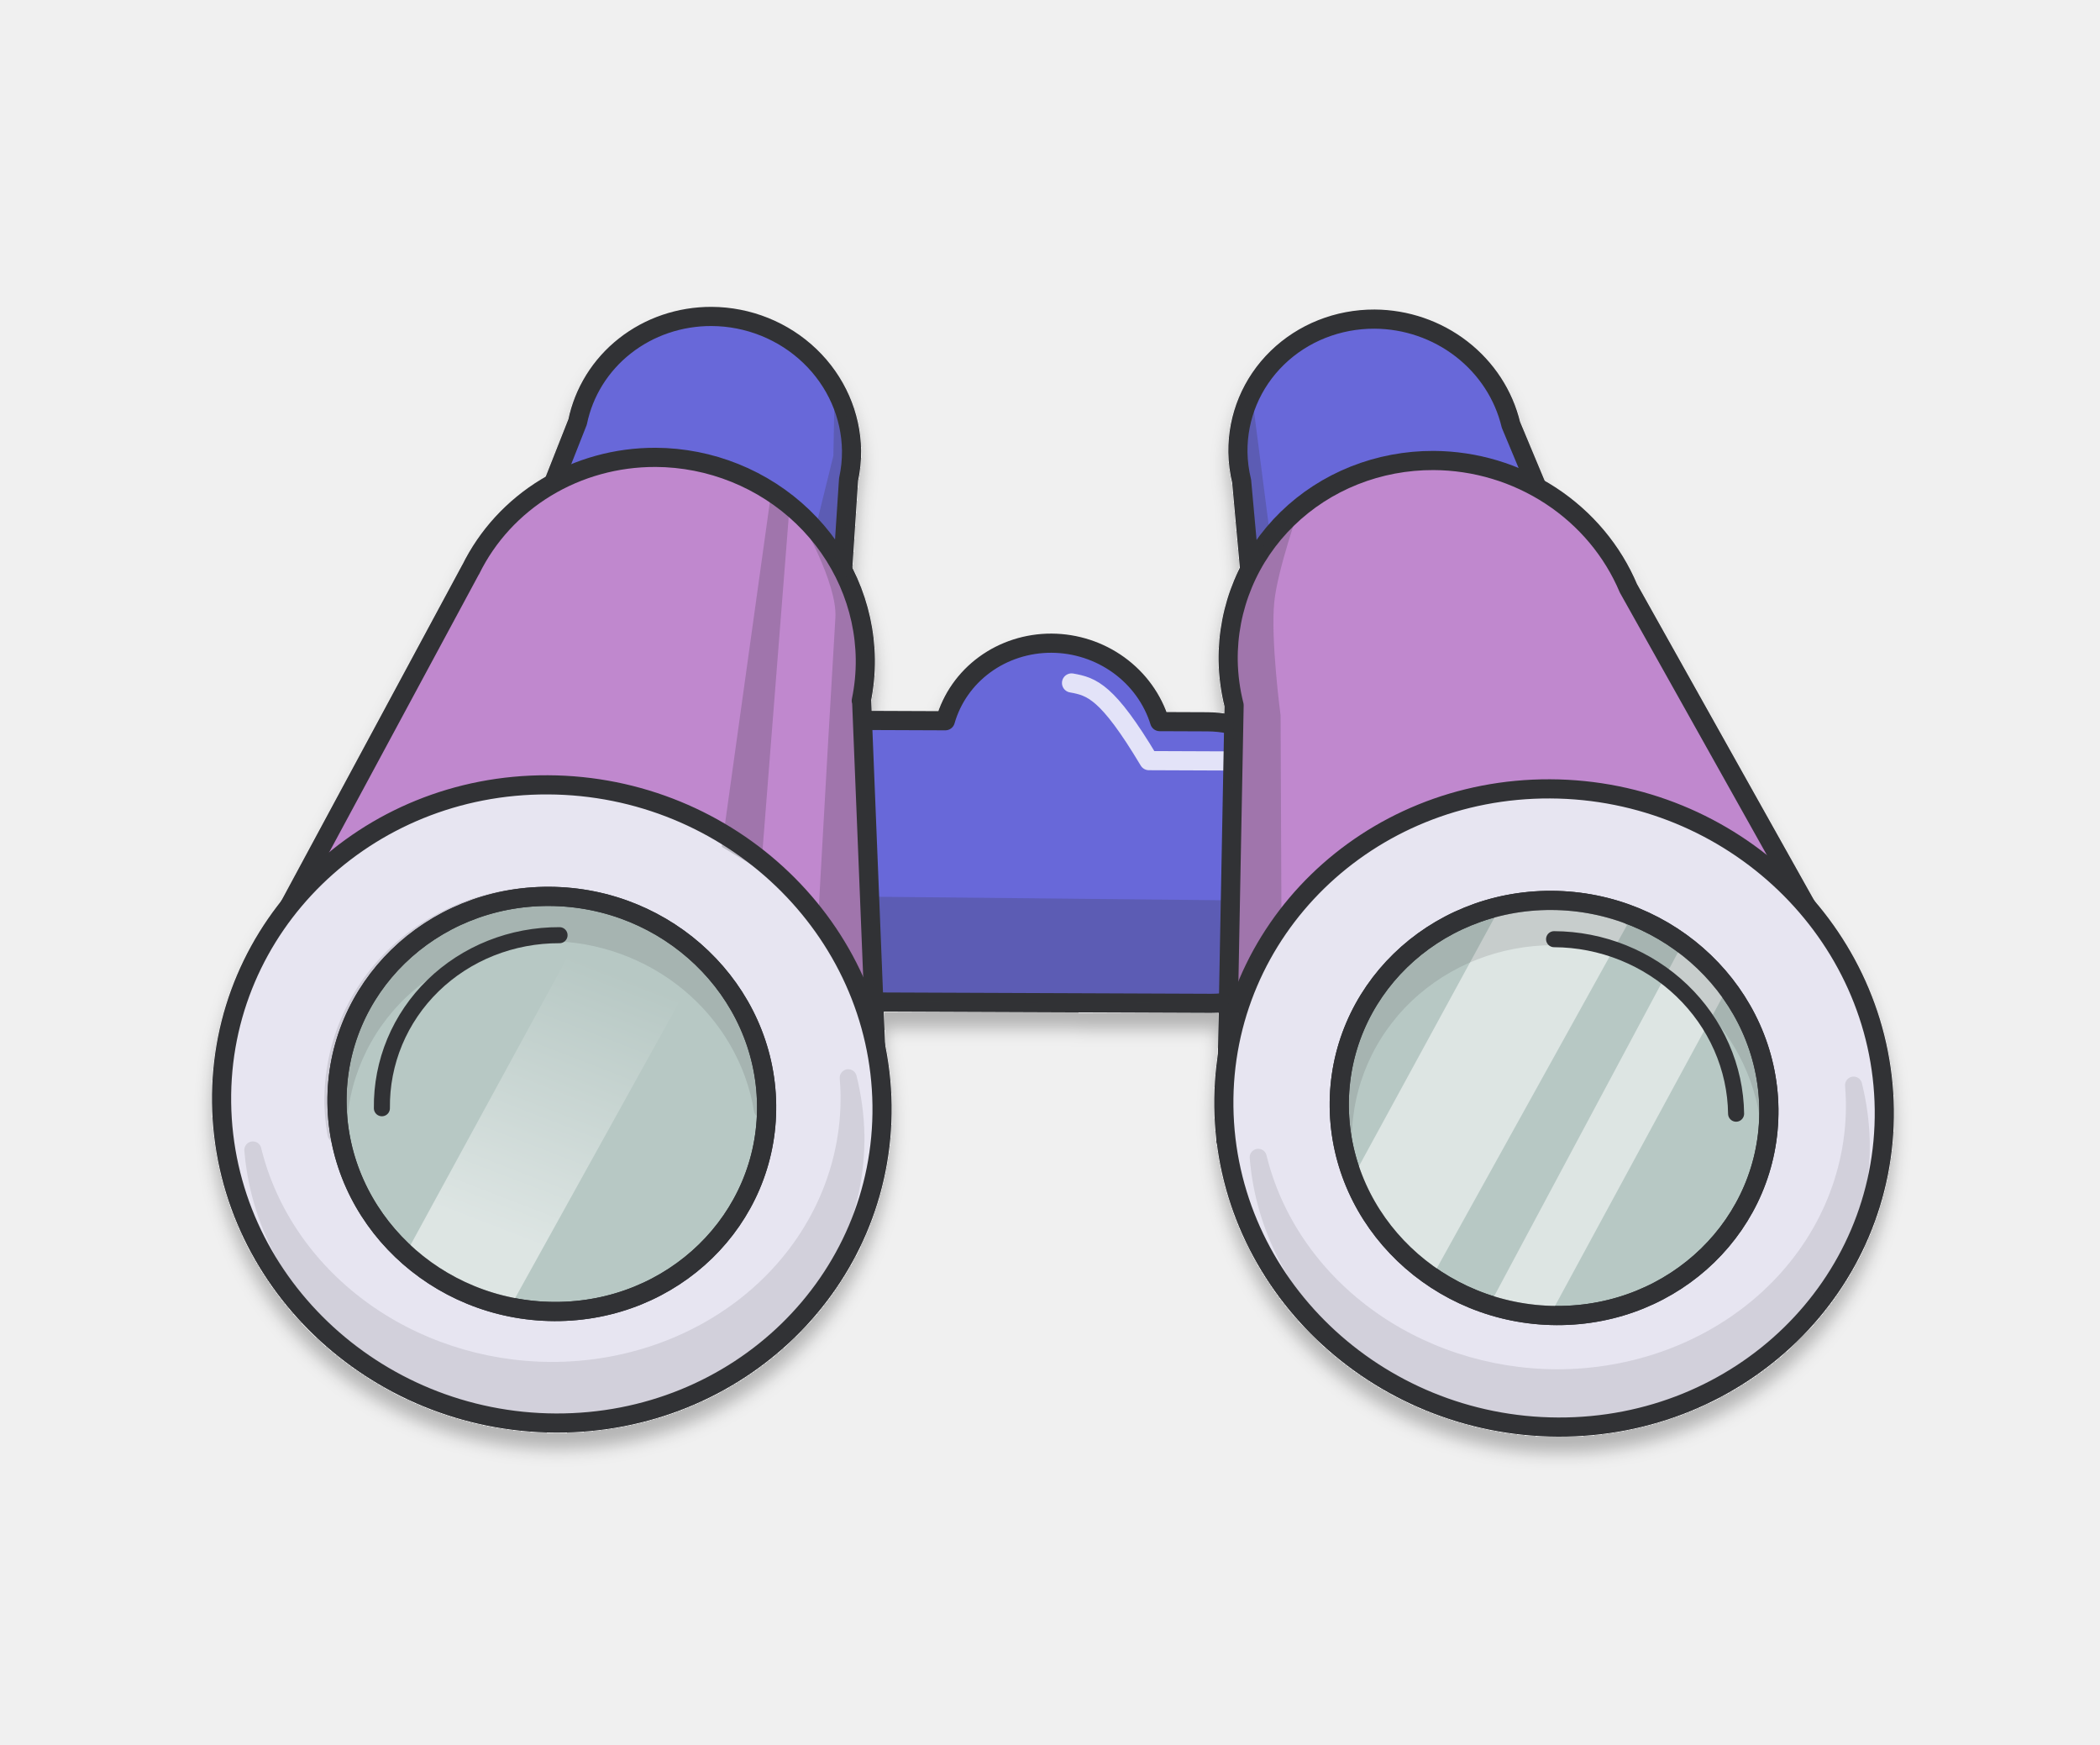
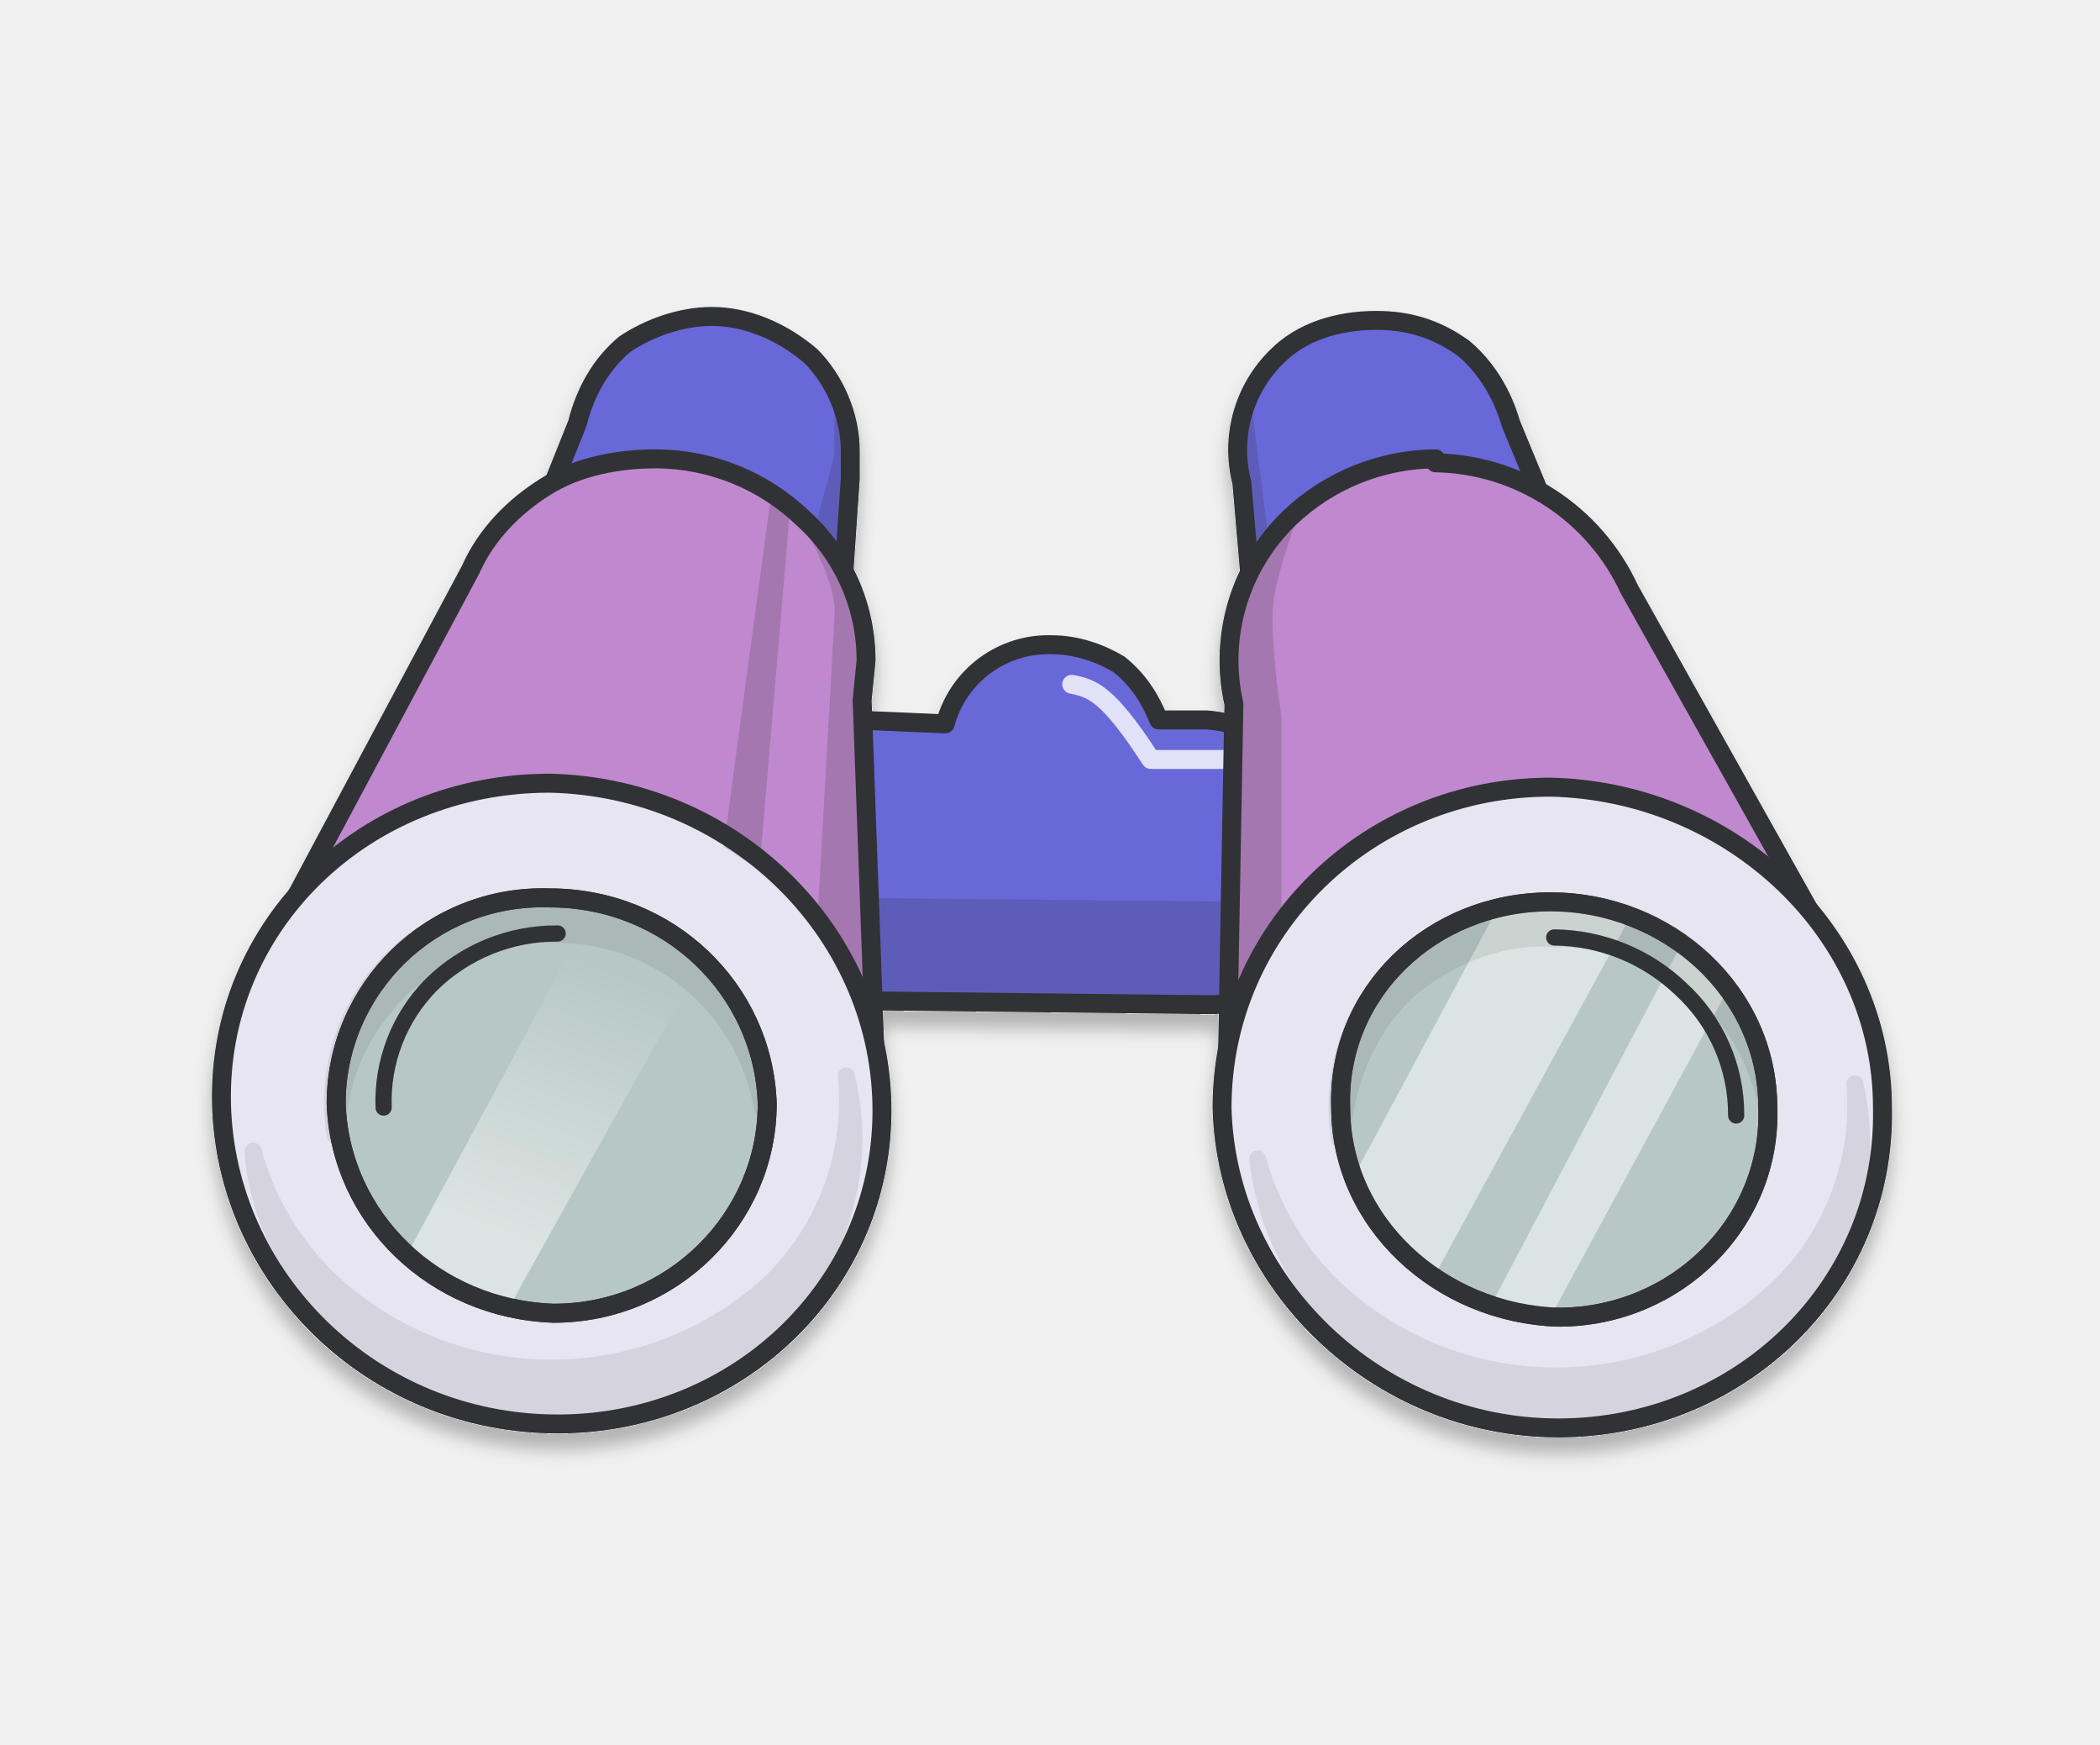
- <svg xmlns="http://www.w3.org/2000/svg" width="531" height="441" viewBox="0 0 531 441" fill="none">
-   <g clip-path="url(#clip0_7_2)" filter="url(#filter0_d_7_2)">
-     <path d="M265.881 162.602C259.763 162.582 253.836 164.484 248.994 168.021C244.151 171.557 240.656 176.538 239.034 182.211L215.671 182.117C200.704 182.057 188.802 193.65 188.983 208.109L189.221 227.092C189.403 241.551 201.598 253.24 216.564 253.3L306.204 253.66C321.171 253.72 333.073 242.128 332.892 227.669L332.654 208.686C332.472 194.227 320.277 182.537 305.311 182.477L293.232 182.429C291.467 176.74 287.845 171.731 282.911 168.154C277.978 164.578 272.001 162.629 265.881 162.602Z" fill="#6868D9" stroke="#313235" stroke-width="4.845" stroke-linecap="round" stroke-linejoin="round" />
-     <path opacity="0.224" d="M219.88 209.496L210.946 230.796L218.836 253.309L306.204 253.66C309.523 253.673 312.691 253.112 315.61 252.076L316.418 227.664L218.256 226.677L219.88 209.496Z" fill="#313235" />
-     <path d="M179.921 80C171.903 79.971 164.163 82.604 157.997 87.458C151.831 92.312 147.613 99.093 146.049 106.666L128.113 152.108L210.729 179.725L214.567 121.215C215.092 118.826 215.345 116.385 215.323 113.934C215.21 104.972 211.417 96.362 204.778 89.998C198.139 83.634 189.198 80.038 179.921 80Z" fill="#6868D9" stroke="#313235" stroke-width="4.845" stroke-linecap="round" stroke-linejoin="round" />
-     <path opacity="0.224" d="M211.061 98.152L210.723 115.225L204.302 141.277L212.436 153.69L214.566 121.215C215.092 118.826 215.345 116.385 215.323 113.934C215.246 108.438 213.783 103.02 211.061 98.152Z" fill="#313235" />
-     <path d="M165.727 115.628C155.906 115.602 146.321 118.248 138.061 123.265C129.802 128.283 123.2 135.47 119.009 144.008L118.992 143.998L63.762 246.511L222.287 286.574L217.876 177.19L217.782 177.158C218.5 173.705 218.843 170.183 218.806 166.649C218.637 153.172 212.949 140.225 202.995 130.656C193.041 121.087 179.635 115.68 165.727 115.624L165.727 115.628Z" fill="#C088CE" stroke="#313235" stroke-width="4.845" stroke-linecap="round" stroke-linejoin="round" />
-     <path opacity="0.224" d="M202.335 131.194C202.335 131.194 211.762 147.399 211.236 156.121C208.908 194.684 205.21 262.779 205.213 262.777L213.421 284.333L222.287 286.573L217.876 177.19L217.782 177.158C218.5 173.705 218.843 170.183 218.806 166.649C218.644 155.661 214.812 144.961 207.882 136.154L202.335 131.194Z" fill="#313235" />
-     <path d="M140.542 359.764C186.659 359.949 223.59 323.98 223.031 279.425C222.472 234.87 184.634 198.601 138.518 198.416C92.401 198.231 55.47 234.199 56.029 278.754C56.588 323.309 94.426 359.578 140.542 359.764Z" fill="#E7E5F1" stroke="#313235" stroke-width="4.845" stroke-linecap="round" stroke-linejoin="round" />
-     <path d="M140.188 331.565C170.185 331.685 194.208 308.289 193.844 279.308C193.48 250.327 168.868 226.735 138.871 226.615C108.875 226.494 84.852 249.89 85.216 278.872C85.579 307.853 110.191 331.444 140.188 331.565Z" fill="#B7C8C4" stroke="#313235" stroke-width="4.845" stroke-linecap="round" stroke-linejoin="round" />
-     <path d="M347.567 80.674C338.29 80.637 329.438 84.161 322.958 90.472C316.478 96.784 312.9 105.364 313.013 114.327C313.052 116.778 313.367 119.221 313.952 121.615L319.258 180.161L401.189 153.205L382.045 107.375C380.245 99.844 375.845 93.091 369.575 88.234C363.304 83.378 355.54 80.711 347.567 80.674Z" fill="#6868D9" stroke="#313235" stroke-width="4.845" stroke-linecap="round" stroke-linejoin="round" />
-     <path opacity="0.224" d="M316.487 99.32C314.142 103.978 312.953 109.114 313.013 114.327C313.052 116.777 313.367 119.221 313.952 121.615L317.428 159.968C320.322 158.682 322.289 157.753 322.289 157.753L321.422 137.599L316.487 99.32Z" fill="#313235" />
-     <path opacity="0.81" d="M309.841 192.374L290.517 192.296C280.025 174.761 276.076 173.57 270.947 172.66" stroke="white" stroke-width="4.845" stroke-linecap="round" stroke-linejoin="round" />
-     <path d="M362.503 116.418C355.596 116.391 348.773 117.678 342.424 120.206C336.075 122.734 330.324 126.453 325.5 131.152C320.675 135.851 316.871 141.437 314.306 147.592C311.74 153.746 310.462 160.348 310.546 167.021C310.61 170.817 311.114 174.6 312.048 178.301L309.962 288.188L471.923 256.124L411.755 148.719C407.758 139.241 400.926 131.095 392.145 125.336C383.363 119.577 373.037 116.47 362.503 116.418Z" fill="#C088CE" stroke="#313235" stroke-width="4.845" stroke-linecap="round" stroke-linejoin="round" />
-     <path opacity="0.224" d="M328.53 128.45C316.938 138.053 310.366 152.149 310.546 167.021C310.61 170.817 311.114 174.6 312.048 178.301L310.195 275.923L324.122 254.958L323.806 180.873C323.806 180.873 321.238 161.649 322.218 152.122C323.054 143.995 328.53 128.45 328.53 128.45Z" fill="#313235" />
-     <path d="M393.97 360.782C347.854 360.596 310.016 324.327 309.457 279.772C308.898 235.217 345.829 199.249 391.946 199.434C438.062 199.619 475.9 235.888 476.459 280.443C477.018 324.998 440.087 360.967 393.97 360.782Z" fill="#E7E5F1" stroke="#313235" stroke-width="4.845" stroke-linecap="round" stroke-linejoin="round" />
-     <path d="M393.617 332.583C363.62 332.462 339.008 308.871 338.644 279.89C338.28 250.908 362.303 227.512 392.3 227.633C422.297 227.753 446.909 251.345 447.272 280.326C447.636 309.307 423.613 332.703 393.617 332.583Z" fill="#B7C8C4" stroke="#313235" stroke-width="4.845" stroke-linecap="round" stroke-linejoin="round" />
-     <path opacity="0.52" d="M151.067 228.052L102.621 316.919C109.999 323.667 119.141 328.33 129.026 330.386L177.774 242.454C170.429 235.319 161.165 230.323 151.067 228.052Z" fill="url(#paint0_linear_7_2)" />
-     <path opacity="0.52" d="M392.3 227.633C387.953 227.636 383.63 228.144 379.425 229.146L342.115 297.587C345.654 306.875 351.811 315.055 359.881 321.194C360.795 321.433 361.715 321.649 362.639 321.841L411.387 233.91C409.713 232.309 407.936 230.813 406.066 229.43C401.566 228.266 396.94 227.662 392.3 227.633Z" fill="white" />
-     <path opacity="0.52" d="M425.436 238.609L376.665 329.835C381.6 331.425 386.733 332.328 391.91 332.518L436.746 249.821C433.564 245.571 429.752 241.792 425.436 238.609Z" fill="white" />
-     <path opacity="0.224" d="M199.814 125.849L192.408 220.054L182.518 214.088L194.899 125.237L199.814 125.849Z" fill="#313235" />
-     <path opacity="0.133" d="M392.3 227.633C385.167 227.604 378.121 228.933 371.565 231.544C365.008 234.154 359.069 237.995 354.087 242.848C349.104 247.7 345.176 253.469 342.527 259.825C339.877 266.18 338.558 272.998 338.644 279.89C338.699 282.47 338.951 285.046 339.398 287.597C339.547 273.894 345.241 260.88 355.262 251.336C365.284 241.792 378.838 236.476 393.025 236.526C406.036 236.594 418.666 241.172 428.617 249.429C438.567 257.685 445.177 269.069 447.244 281.512C447.258 281.117 447.267 280.721 447.272 280.326C447.098 266.409 441.208 253.038 430.898 243.156C420.589 233.275 406.705 227.691 392.3 227.633Z" fill="#313235" stroke="#313235" stroke-width="4.845" stroke-linecap="round" stroke-linejoin="round" />
-     <path opacity="0.133" d="M138.1 226.611C130.967 226.583 123.921 227.912 117.365 230.522C110.808 233.133 104.869 236.974 99.887 241.827C94.904 246.679 90.976 252.448 88.326 258.804C85.677 265.159 84.358 271.977 84.444 278.868C84.499 281.449 84.751 284.025 85.198 286.575C85.346 272.873 91.04 259.859 101.062 250.315C111.084 240.771 124.637 235.455 138.824 235.504C151.836 235.572 164.466 240.151 174.417 248.407C184.367 256.663 190.977 268.048 193.043 280.491C193.058 280.096 193.067 279.7 193.072 279.305C192.897 265.388 187.008 252.017 176.698 242.135C166.389 232.254 152.505 226.669 138.1 226.611Z" fill="#313235" stroke="#313235" stroke-width="4.845" stroke-linecap="round" stroke-linejoin="round" />
-     <path opacity="0.119" d="M214.48 272.473C214.603 273.919 214.678 275.367 214.703 276.815C214.935 295.369 207.115 313.13 192.961 326.192C178.807 339.254 159.48 346.547 139.23 346.466C121.748 346.376 104.734 340.792 91.03 330.647C77.327 320.502 67.764 306.41 63.939 290.726C65.368 308.496 74.127 325.206 88.434 337.453C102.741 349.701 121.519 356.565 140.945 356.648C161.194 356.729 180.521 349.437 194.675 336.375C208.829 323.313 216.65 305.551 216.417 286.997C216.325 282.115 215.676 277.247 214.48 272.473Z" fill="#313235" stroke="#313235" stroke-width="4.314" stroke-linecap="round" stroke-linejoin="round" />
-     <path opacity="0.119" d="M468.691 274.332C468.814 275.778 468.888 277.226 468.913 278.675C469.146 297.228 461.325 314.99 447.172 328.052C433.018 341.114 413.69 348.406 393.441 348.325C375.959 348.236 358.945 342.652 345.241 332.507C331.537 322.361 321.974 308.27 318.15 292.586C319.578 310.355 328.338 327.065 342.645 339.313C356.952 351.56 375.73 358.425 395.155 358.507C415.405 358.589 434.732 351.296 448.886 338.234C463.04 325.172 470.86 307.411 470.627 288.857C470.536 283.975 469.887 279.107 468.691 274.332Z" fill="#313235" stroke="#313235" stroke-width="4.314" stroke-linecap="round" stroke-linejoin="round" />
-     <path d="M438.984 281.553C438.912 275.783 437.664 270.066 435.312 264.726C432.96 259.387 429.549 254.53 425.275 250.433C421.001 246.336 415.948 243.08 410.403 240.85C404.858 238.62 398.93 237.46 392.959 237.436" stroke="#313235" stroke-width="4.056" stroke-linecap="round" stroke-linejoin="round" />
-     <path d="M96.564 280.177C96.492 274.408 97.596 268.7 99.815 263.378C102.033 258.057 105.322 253.227 109.494 249.164C113.665 245.102 118.637 241.886 124.127 239.7C129.616 237.514 135.515 236.402 141.487 236.426" stroke="#313235" stroke-width="4.056" stroke-linecap="round" stroke-linejoin="round" />
-     <path d="M140.188 331.565C170.185 331.685 194.208 308.289 193.844 279.308C193.48 250.327 168.868 226.735 138.871 226.615C108.875 226.494 84.852 249.89 85.216 278.872C85.579 307.853 110.191 331.444 140.188 331.565Z" stroke="#313235" stroke-width="4.845" stroke-linecap="round" stroke-linejoin="round" />
-     <path d="M393.617 332.583C363.62 332.462 339.008 308.871 338.644 279.89C338.28 250.908 362.303 227.512 392.3 227.633C422.297 227.753 446.909 251.345 447.272 280.326C447.636 309.307 423.613 332.703 393.617 332.583Z" stroke="#313235" stroke-width="4.845" stroke-linecap="round" stroke-linejoin="round" />
+ <svg xmlns="http://www.w3.org/2000/svg" fill="none" viewBox="0 0 531 441">
+   <g clip-path="url(#a)" filter="url(#b)">
+     <path fill="#6868D9" stroke="#313235" stroke-linecap="round" stroke-linejoin="round" stroke-width="4.8" d="M266 163a27 27 0 0 0-27 20l-23-1c-15 0-27 12-27 26v19c0 15 13 26 28 26l89 1c15 0 27-12 27-26v-19c-1-15-13-26-28-27h-12c-2-5-5-10-10-14-5-3-11-5-17-5Z" />
+     <path fill="#313235" d="m220 209-9 22 8 22 87 1 10-2v-24l-98-1 2-18Z" opacity=".2" />
+     <path fill="#6868D9" stroke="#313235" stroke-linecap="round" stroke-linejoin="round" stroke-width="4.8" d="M180 80c-8 0-16 3-22 7-6 5-10 12-12 20l-18 45 83 28 4-59v-7c0-9-4-18-10-24-7-6-16-10-25-10Z" />
+     <path fill="#313235" d="M211 98v17l-7 26 8 13 3-33a32 32 0 0 0-4-23Z" opacity=".2" />
+     <path fill="#C088CE" stroke="#313235" stroke-linecap="round" stroke-linejoin="round" stroke-width="4.8" d="M166 116c-10 0-20 2-28 7s-15 12-19 21h0L64 247l158 40-4-110h0l1-10c0-14-6-27-16-36a54 54 0 0 0-37-15h0Z" />
+     <path fill="#313235" d="M202 131s10 16 9 25l-6 107 8 21 9 3-4-110a49 49 0 0 0-10-41l-6-5Z" opacity=".2" />
+     <path fill="#E7E5F1" stroke="#313235" stroke-linecap="round" stroke-linejoin="round" stroke-width="4.8" d="M141 360c46 0 83-36 82-81-1-44-38-80-84-81-47 0-84 36-83 81 1 44 38 81 85 81Z" />
+     <path fill="#B7C8C4" stroke="#313235" stroke-linecap="round" stroke-linejoin="round" stroke-width="4.8" d="M140 332c30 0 54-24 54-53-1-29-25-52-55-52-30-1-54 23-54 52 1 29 25 52 55 53Z" />
+     <path fill="#6868D9" stroke="#313235" stroke-linecap="round" stroke-linejoin="round" stroke-width="4.8" d="M348 81c-10 0-19 3-25 9a33 33 0 0 0-9 32l5 58 82-27-19-46c-2-7-6-14-12-19-7-5-14-7-22-7Z" />
+     <path fill="#313235" d="M316 99a33 33 0 0 0-2 23l3 38 5-2-1-20-5-39Z" opacity=".2" />
+     <path stroke="#fff" stroke-linecap="round" stroke-linejoin="round" stroke-width="4.8" d="M310 192h-19c-11-17-15-18-20-19" opacity=".8" />
+     <path fill="#C088CE" stroke="#313235" stroke-linecap="round" stroke-linejoin="round" stroke-width="4.8" d="M363 116a54 54 0 0 0-37 15 50 50 0 0 0-14 47l-2 110 162-32-60-107a55 55 0 0 0-49-32Z" />
+     <path fill="#313235" d="M329 128a49 49 0 0 0-17 50l-2 98 14-21v-74s-3-19-2-29c1-8 7-24 7-24Z" opacity=".2" />
+     <path fill="#E7E5F1" stroke="#313235" stroke-linecap="round" stroke-linejoin="round" stroke-width="4.8" d="M394 361c-46 0-84-37-85-81 0-45 37-81 83-81 46 1 84 37 84 81 1 45-36 81-82 81Z" />
+     <path fill="#B7C8C4" stroke="#313235" stroke-linecap="round" stroke-linejoin="round" stroke-width="4.8" d="M394 333c-30-1-55-24-55-53-1-29 23-52 53-52s55 23 55 52c1 29-23 53-53 53Z" />
+     <path fill="url(#c)" d="m151 228-48 89c7 7 16 11 26 13l49-88c-8-7-17-12-27-14Z" opacity=".5" />
+     <path fill="#fff" d="m392 228-13 1-37 69c4 9 10 17 18 23l3 1 48-88-5-5-14-1Zm33 11-48 91 15 3 45-83c-3-4-7-8-12-11Z" opacity=".5" />
+     <path fill="#313235" d="m200 126-8 94-9-6 12-89 5 1Z" opacity=".2" />
+     <path fill="#313235" stroke="#313235" stroke-linecap="round" stroke-linejoin="round" stroke-width="4.8" d="M392 228a55 55 0 0 0-38 15 51 51 0 0 0-15 45c1-14 6-27 16-37 10-9 24-15 38-14 13 0 26 4 36 12a53 53 0 0 1 18 31c0-14-6-27-16-37a56 56 0 0 0-39-15Zm-254-1a55 55 0 0 0-38 15 51 51 0 0 0-15 45c0-14 6-27 16-37 10-9 24-15 38-14a53 53 0 0 1 54 44c0-15-6-28-16-38a56 56 0 0 0-39-15Z" opacity=".1" />
+     <path fill="#313235" stroke="#313235" stroke-linecap="round" stroke-linejoin="round" stroke-width="4.3" d="M214 272a64 64 0 0 1-21 54 82 82 0 0 1-102 4 71 71 0 0 1-27-39c1 17 10 34 24 46a82 82 0 0 0 107-1 66 66 0 0 0 19-64Zm255 2a64 64 0 0 1-22 54 82 82 0 0 1-102 4 71 71 0 0 1-27-39c2 17 10 34 25 46a82 82 0 0 0 106-1 66 66 0 0 0 20-64Z" opacity=".1" />
+     <path stroke="#313235" stroke-linecap="round" stroke-linejoin="round" stroke-width="4.1" d="M439 282a43 43 0 0 0-14-32 47 47 0 0 0-32-13M97 280a42 42 0 0 1 12-31 45 45 0 0 1 32-13" />
+     <path stroke="#313235" stroke-linecap="round" stroke-linejoin="round" stroke-width="4.8" d="M140 332c30 0 54-24 54-53-1-29-25-52-55-52-30-1-54 23-54 52 1 29 25 52 55 53Zm254 1c-30-1-55-24-55-53-1-29 23-52 53-52s55 23 55 52c1 29-23 53-53 53Z" />
  </g>
  <defs>
-     <filter id="filter0_d_7_2" x="-4" y="0.474" width="539" height="447.661" filterUnits="userSpaceOnUse" color-interpolation-filters="sRGB">
+     <linearGradient id="c" x1="130.8" x2="156.2" y1="312.3" y2="246.3" gradientUnits="userSpaceOnUse">
+       <stop stop-color="#fff" />
+       <stop offset="1" stop-color="#fff" stop-opacity="0" />
+     </linearGradient>
+     <clipPath id="a">
+       <path fill="#fff" d="M0 0h531v440H0z" />
+     </clipPath>
+     <filter id="b" width="539" height="447.7" x="-4" y="1" color-interpolation-filters="sRGB" filterUnits="userSpaceOnUse">
      <feFlood flood-opacity="0" result="BackgroundImageFix" />
-       <feColorMatrix in="SourceAlpha" type="matrix" values="0 0 0 0 0 0 0 0 0 0 0 0 0 0 0 0 0 0 127 0" result="hardAlpha" />
+       <feColorMatrix in="SourceAlpha" result="hardAlpha" values="0 0 0 0 0 0 0 0 0 0 0 0 0 0 0 0 0 0 127 0" />
      <feOffset dy="4" />
      <feGaussianBlur stdDeviation="2" />
      <feComposite in2="hardAlpha" operator="out" />
-       <feColorMatrix type="matrix" values="0 0 0 0 0 0 0 0 0 0 0 0 0 0 0 0 0 0 0.25 0" />
-       <feBlend mode="normal" in2="BackgroundImageFix" result="effect1_dropShadow_7_2" />
-       <feBlend mode="normal" in="SourceGraphic" in2="effect1_dropShadow_7_2" result="shape" />
+       <feColorMatrix values="0 0 0 0 0 0 0 0 0 0 0 0 0 0 0 0 0 0 0.25 0" />
+       <feBlend in2="BackgroundImageFix" result="effect1_dropShadow_7_2" />
+       <feBlend in="SourceGraphic" in2="effect1_dropShadow_7_2" result="shape" />
    </filter>
-     <linearGradient id="paint0_linear_7_2" x1="130.758" y1="312.289" x2="156.242" y2="246.304" gradientUnits="userSpaceOnUse">
-       <stop stop-color="white" />
-       <stop offset="1" stop-color="white" stop-opacity="0" />
-     </linearGradient>
-     <clipPath id="clip0_7_2">
-       <rect width="531" height="439.661" fill="white" transform="translate(-3.8147e-06 0.474152)" />
-     </clipPath>
  </defs>
</svg>
